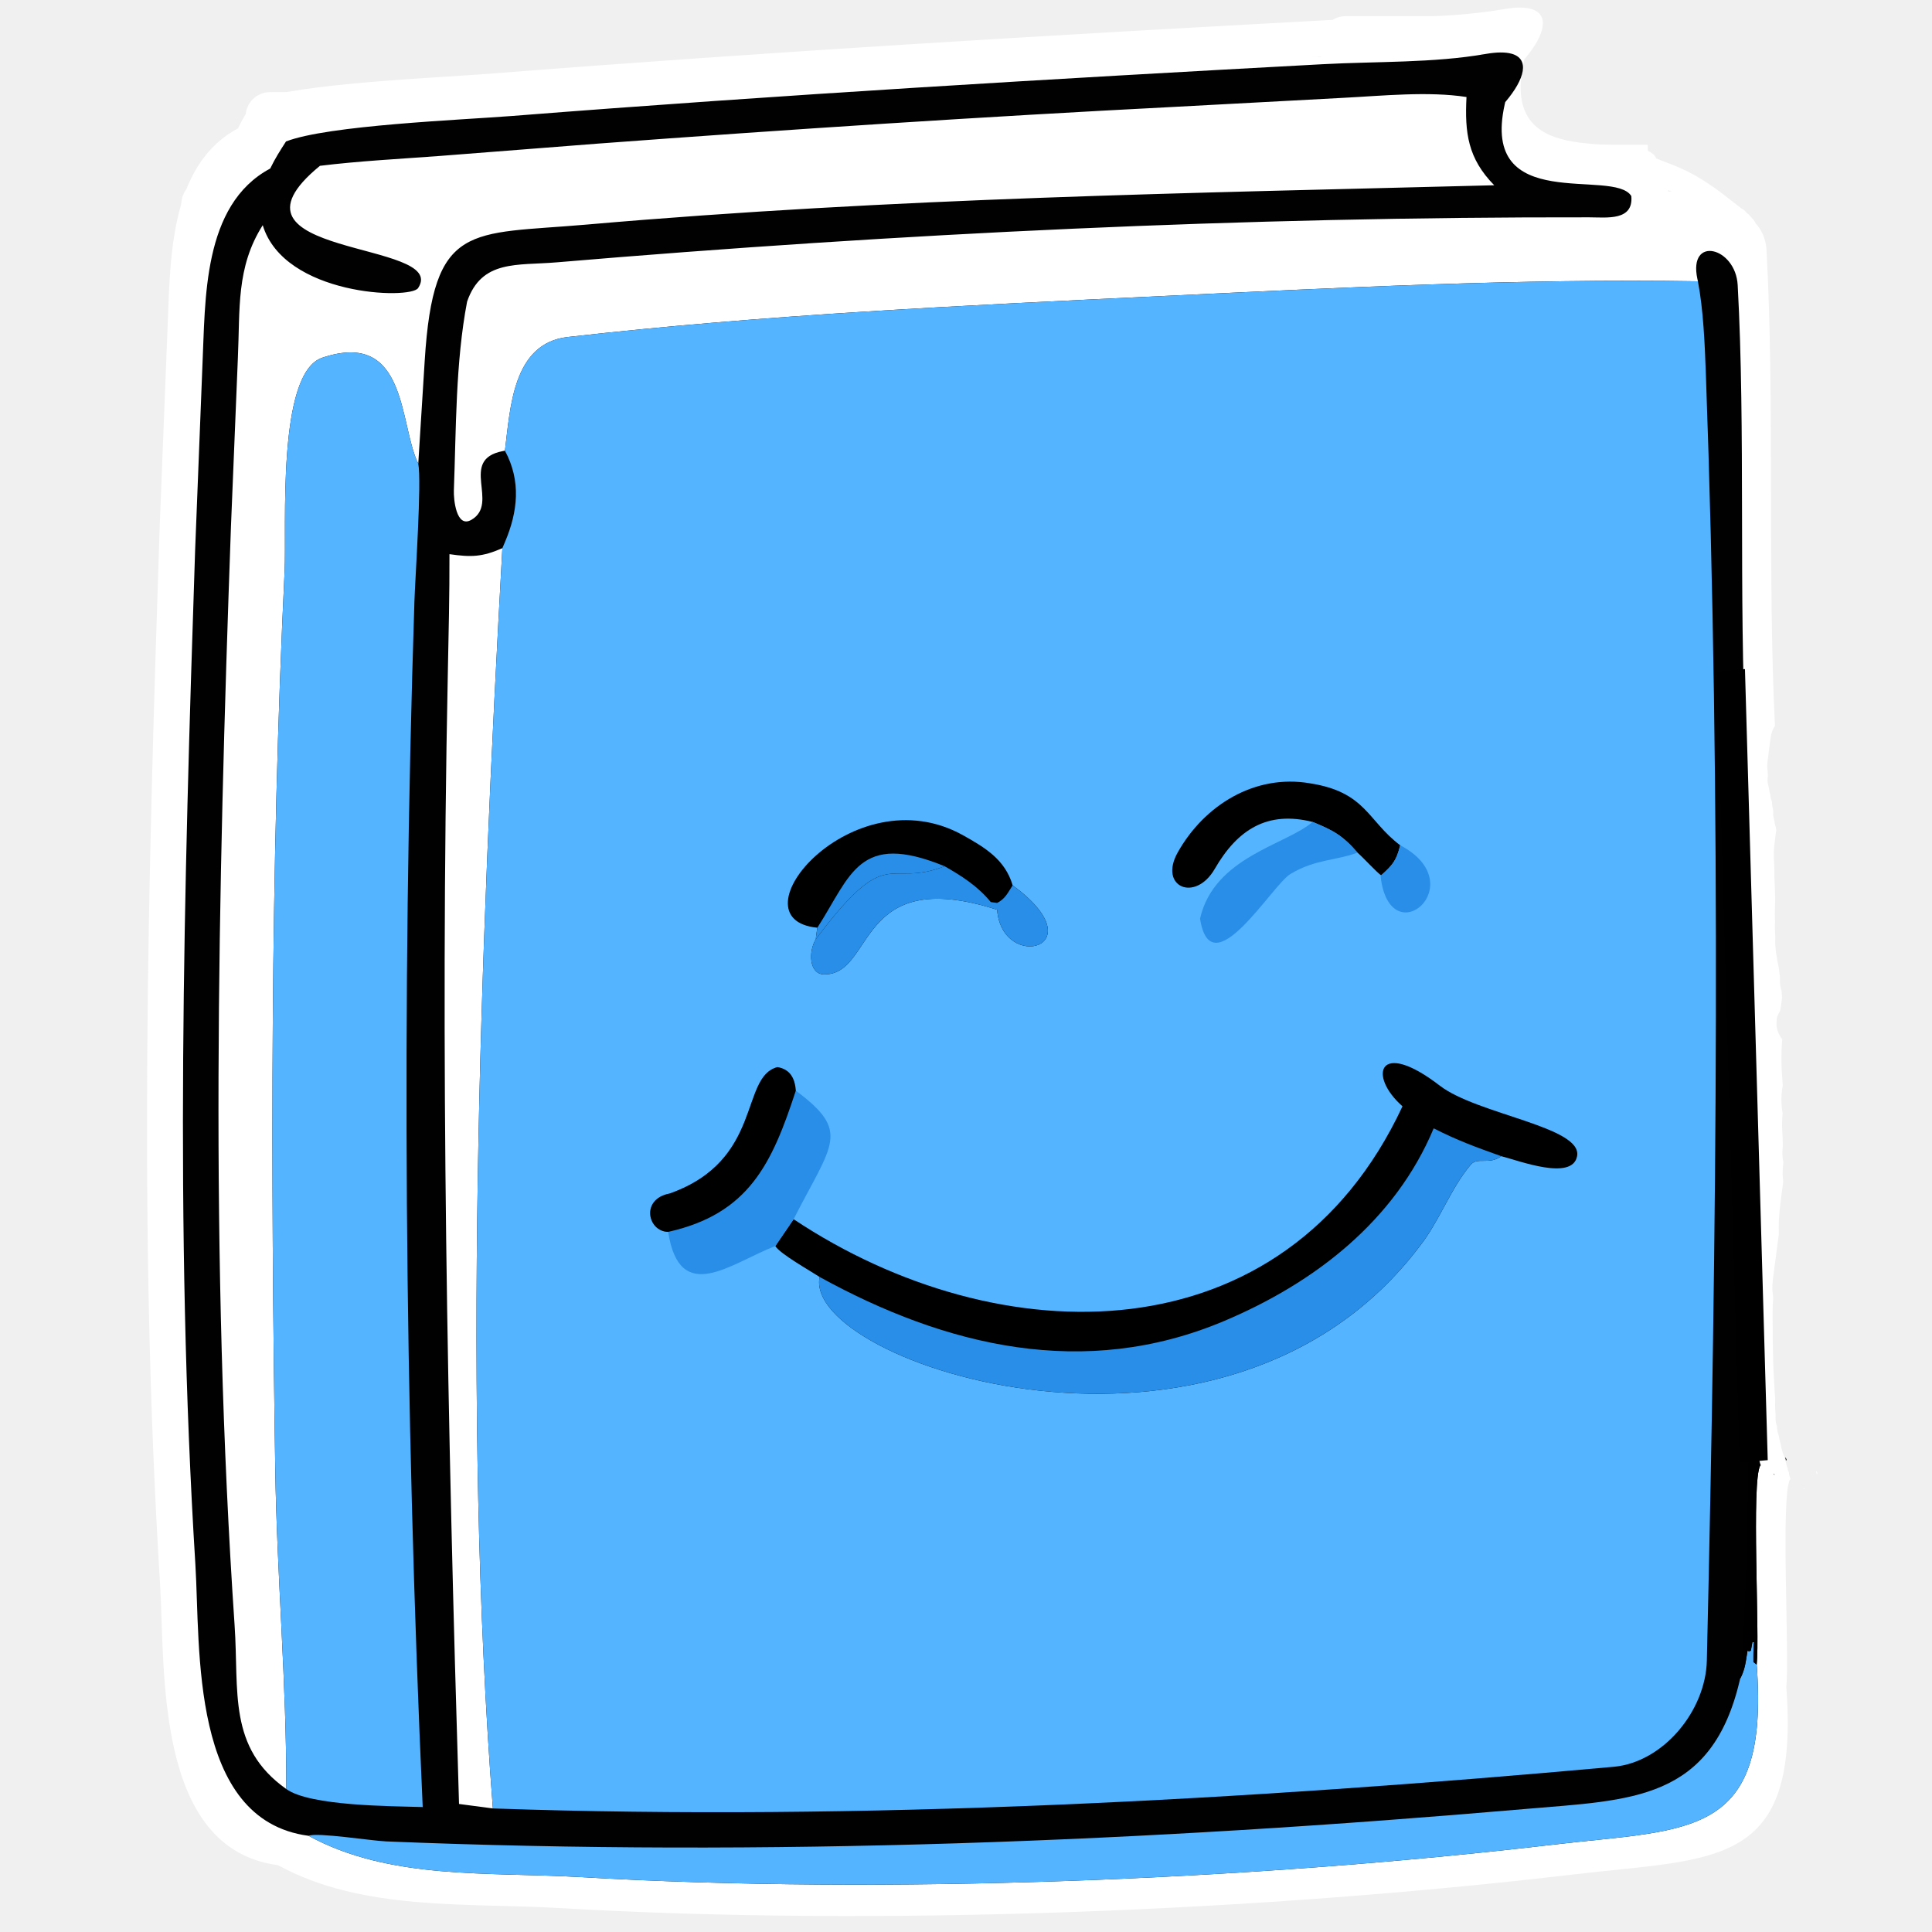
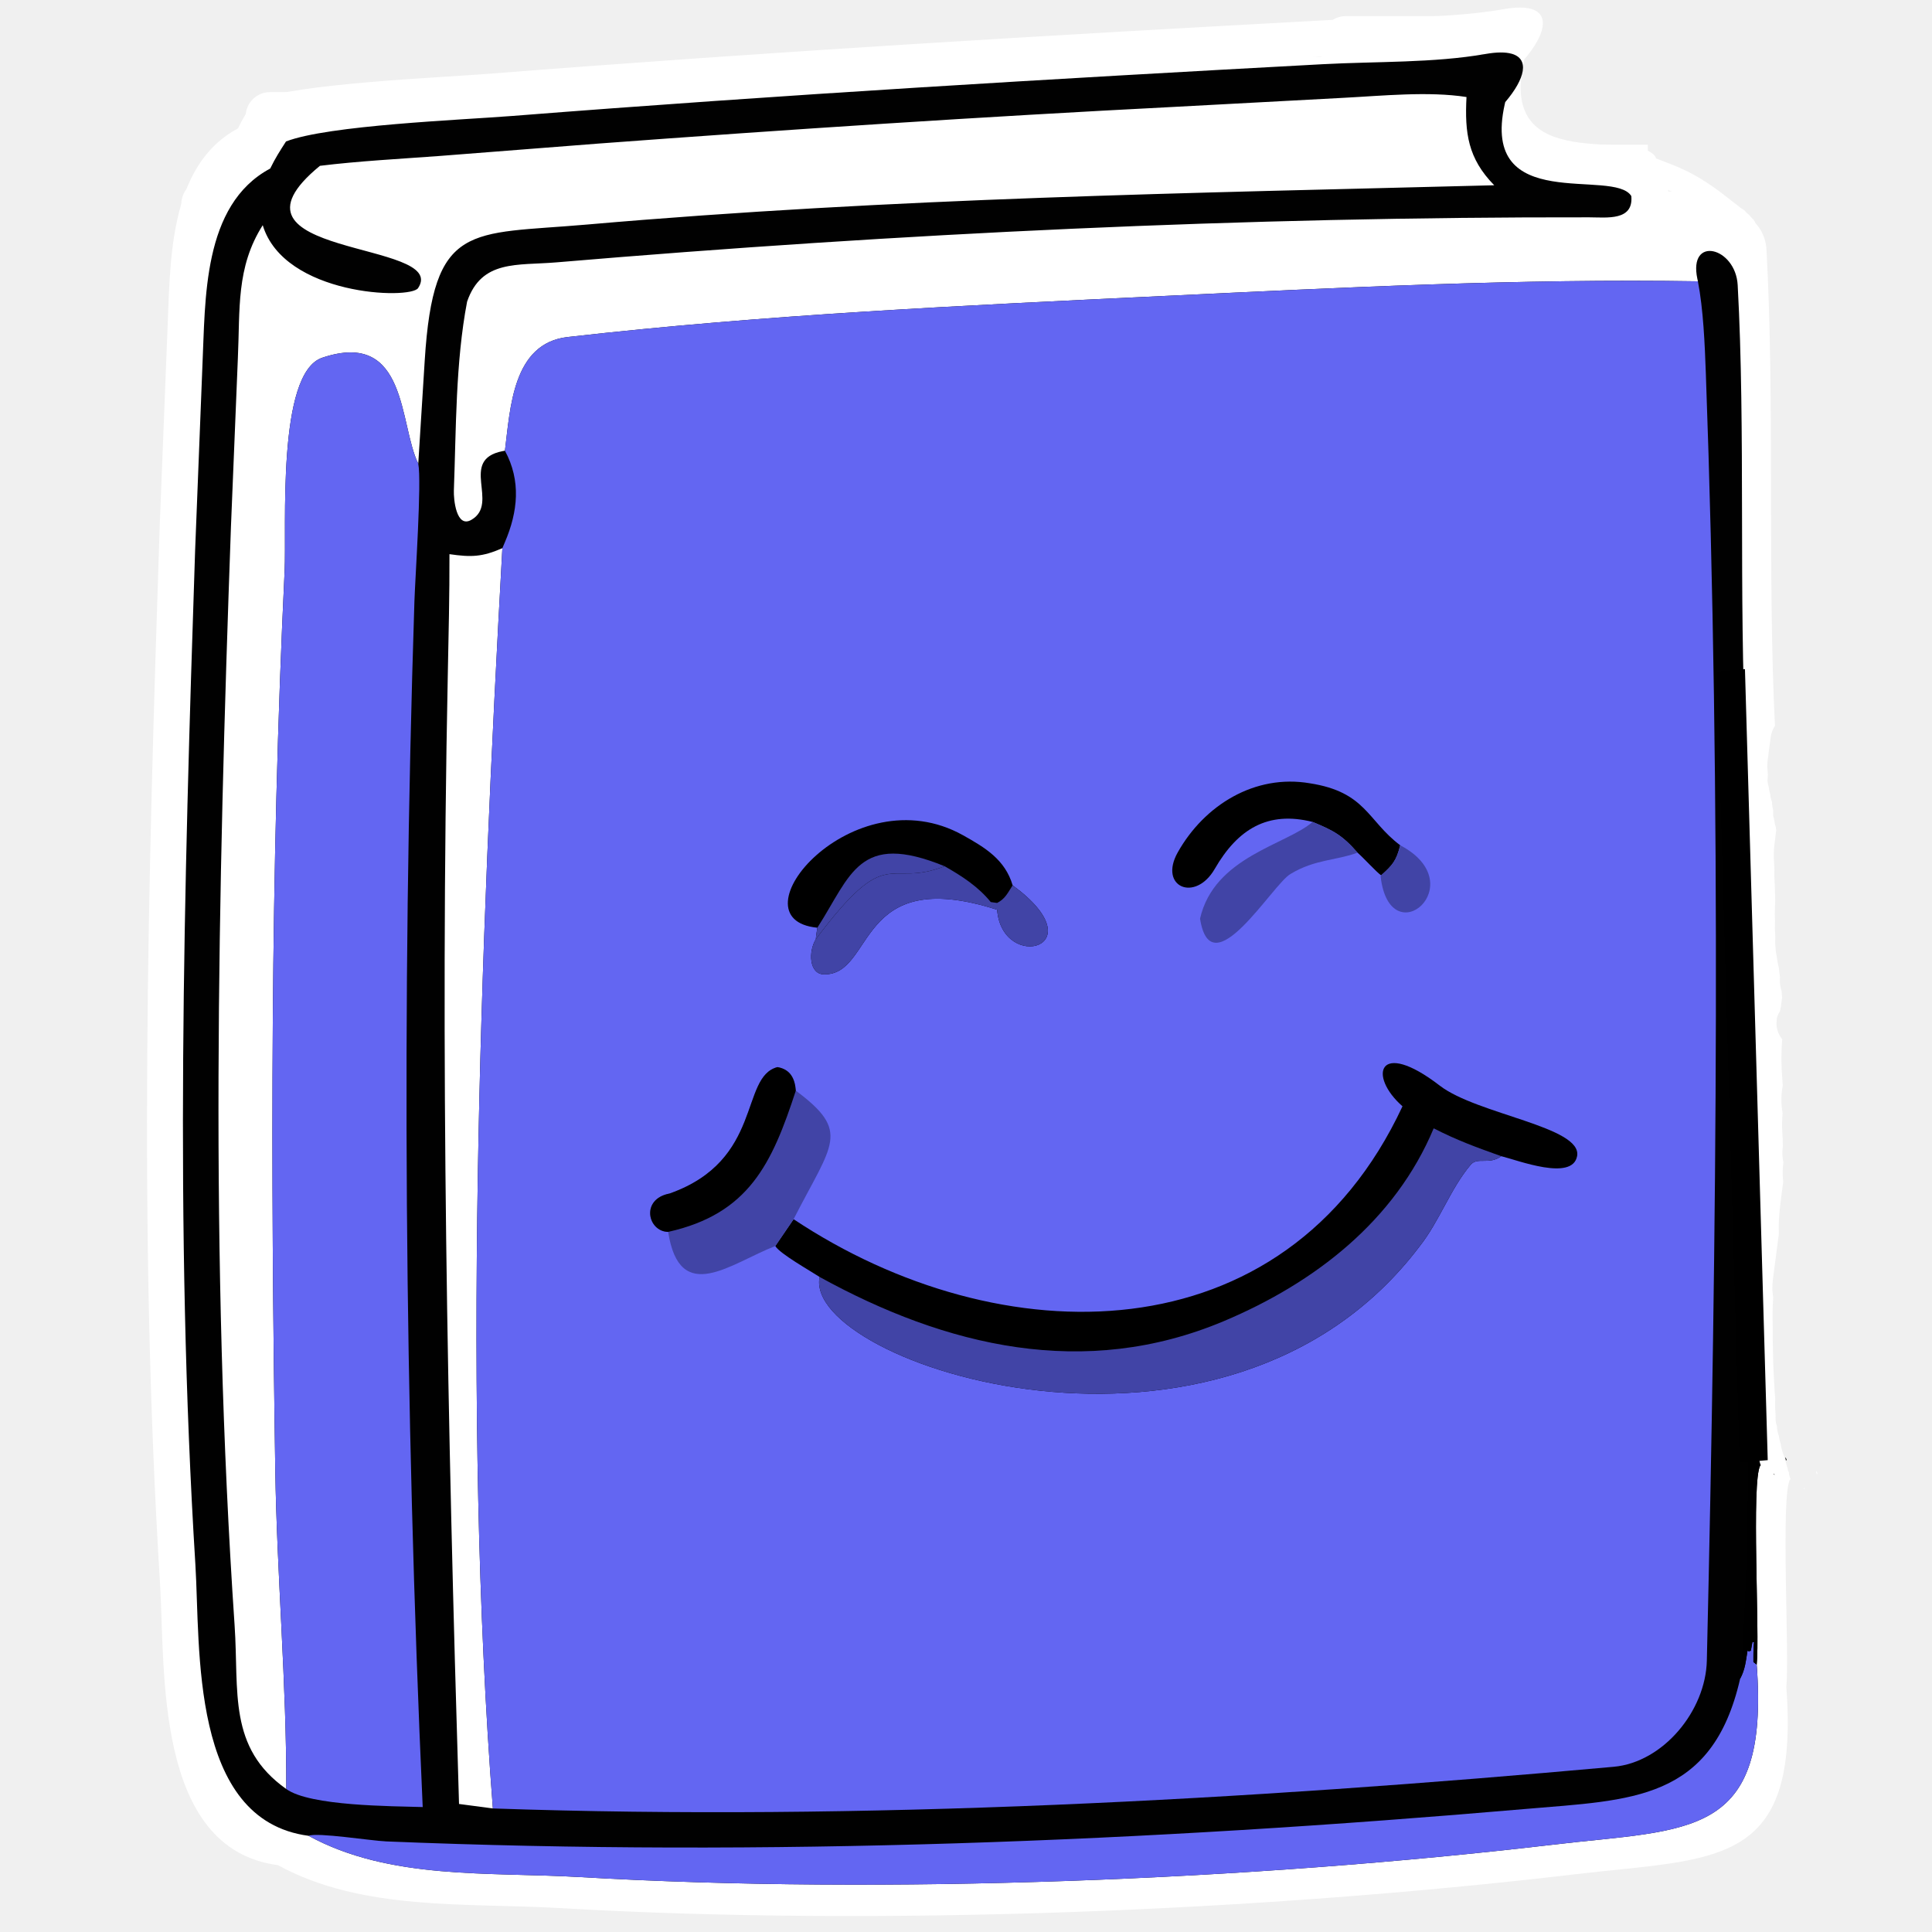
<svg xmlns="http://www.w3.org/2000/svg" version="1.1" width="456" height="456">
  <svg width="456" height="456" viewBox="0 0 456 456" version="1.1" id="SvgjsSvg1063">
    <defs id="SvgjsDefs1062" />
    <path id="SvgjsPath1061" d="M 361.356,2.1 C 359.868,1.68 357.757,1.665 354.954,2.157 342.22,4.392 328.037,3.964 314.918,4.672 248.488,8.258 182.026,12.174 115.7,17.392 c -12.589,0.99 -45.333,2.272 -55.662,6.275 -1.533,2.392 -2.62,4.061 -3.879,6.651 -16.76,8.968 -15.906,32.385 -16.673,48.558 l -1.794,45.398 c -2.756,83.206 -5.093,166.077 0.071,249.307 1.263,20.364 -1.426,62.781 27.821,66.639 19.958,10.905 44.366,8.848 66.6,10.138 75.512,4.383 164.858,0.811 239.358,-7.959 33.648,-3.968 53.271,-1.305 50.071,-44.268 0.793,-7.272 -1.394,-45.222 0.901,-49.013 0.047,0.031 0.1,0.068 0.147,0.1 -0.243,-0.545 -0.386,-1.115 -0.45,-1.707 -0.036,-0.082 -0.048,-0.085 -0.134,-0.336 0.12,0.698 -0.414,-1.608 -0.179,-0.787 0.027,0.093 0.045,0.19 0.063,0.285 0.033,0.17 -0.125,-0.323 -0.184,-0.486 -0.174,-0.814 -0.429,-1.604 -0.655,-2.403 -0.334,-0.745 -0.553,-1.536 -0.737,-2.33 -0.158,-1.143 -0.077,-0.425 -0.367,-1.6 -0.002,-0.096 -0.116,-0.671 -0.187,-1.026 -0.242,-0.574 -0.359,-1.21 -0.413,-1.842 0.012,0.173 0.006,-0.096 -0.003,-0.302 -0.039,-0.124 -0.087,-0.291 -0.114,-0.382 -0.223,-0.695 -0.242,-1.425 -0.223,-2.147 0.021,-0.617 -0.083,-1.33 -0.108,-2.04 -0.025,-0.658 0.023,-1.496 0.022,-2.045 -0.097,-1.113 -0.176,-2.228 -0.217,-3.345 -0.134,-1.756 -0.18,-3.516 -0.259,-5.275 -0.005,-2.023 -0.112,-4.042 -0.116,-6.065 0.032,-1.82 -0.046,-3.64 -0.029,-5.46 0.01,-1.097 0.048,-2.193 0.127,-3.287 0.062,-0.481 -0.063,-0.974 -0.122,-1.543 -0.074,-0.656 -0.064,-1.318 -0.026,-1.976 0.027,-0.48 0.08,-0.958 0.136,-1.435 0.057,-0.475 0.119,-0.95 0.18,-1.425 0.085,-0.648 0.169,-1.295 0.255,-1.943 0.086,-0.655 0.173,-1.309 0.26,-1.964 0.097,-0.731 0.193,-1.461 0.29,-2.192 l 0.307,-2.325 c 0.144,-0.742 0.047,-1.444 0.043,-2.219 -0.003,-1.118 0.075,-2.236 0.168,-3.349 0.072,-0.856 0.172,-1.707 0.275,-2.56 0.073,-0.604 0.151,-1.207 0.229,-1.81 0.095,-0.735 0.192,-1.47 0.289,-2.205 0.159,-0.633 0.068,-1.095 0.018,-1.732 -0.069,-0.762 -0.051,-1.525 -0.007,-2.287 0.029,-0.468 0.082,-0.933 0.133,-1.398 -0.058,-0.041 -0.175,-0.974 -0.189,-1.088 -0.066,-0.5 -0.061,-1.003 -0.043,-1.506 0.019,-0.415 0.085,-0.943 0.101,-1.275 0.01,-1.113 -0.065,-2.22 -0.135,-3.33 -0.091,-1.352 -0.041,-2.706 0.054,-4.056 0.008,-0.097 0.021,-0.194 0.03,-0.292 -0.351,-1.973 -0.425,-4.06 0.024,-6.535 0.05,-0.541 -0.02,1.064 0.005,0.181 -1.6e-4,-0.062 0.002,-0.186 0.006,-0.219 -0.031,-0.424 -0.072,-0.847 -0.099,-1.271 -0.27,-3.176 -0.301,-6.355 -0.029,-9.532 1.7e-4,-0.006 8.7e-4,-0.015 6.4e-4,-0.021 -0.163,-0.267 -0.333,-0.53 -0.512,-0.786 -0.469,-0.713 -0.684,-1.497 -0.819,-2.325 -0.049,-0.475 -0.025,-0.951 0.016,-1.426 0.005,-0.778 0.388,-1.446 0.752,-2.101 0.065,-0.123 0.034,-0.069 0.099,-0.342 0.062,-0.252 0.103,-0.508 0.142,-0.765 0.048,-0.315 0.09,-0.633 0.134,-0.949 0.041,-0.296 0.08,-0.591 0.119,-0.887 0.005,-0.039 0.026,-0.197 0.05,-0.375 -0.003,-0.022 -0.003,-0.008 -0.008,-0.036 -0.089,-0.069 -0.104,-2.199 -0.136,-1.405 -0.227,-0.696 -0.344,-1.41 -0.391,-2.139 -0.03,-0.468 0.022,-0.934 0.043,-1.4 0.005,-0.084 0.022,0.182 -0.021,0.254 -0.031,0.05 -0.017,-0.116 -0.026,-0.174 -0.11,-0.65 -0.128,-1.306 -0.231,-1.951 -0.203,-0.88 -0.391,-1.758 -0.492,-2.659 -0.207,-0.964 -0.316,-1.942 -0.367,-2.925 -0.04,-0.805 0.051,-1.603 -0.017,-2.403 -0.093,-1.044 -0.09,-2.093 -0.041,-3.139 -0.069,-1.289 -0.044,-2.58 0.008,-3.869 0.085,-1.192 -0.019,-2.388 -0.034,-3.581 -4.2e-4,-1.099 -0.107,-2.196 -0.139,-3.296 0.042,-0.987 0.032,-1.958 -0.044,-2.94 -0.081,-0.838 -0.089,-1.68 -0.071,-2.521 0.019,-0.652 0.085,-1.301 0.155,-1.95 0.054,-0.488 0.114,-0.976 0.176,-1.462 0.059,-0.457 0.119,-0.915 0.179,-1.372 0.022,-0.166 0.044,-0.332 0.066,-0.498 -0.054,-0.208 -0.097,-0.414 -0.091,-0.601 -0.155,-0.489 -0.331,-1.204 -0.336,-1.54 -0.096,-0.535 -0.396,-1.237 -0.289,-1.865 0.01,-0.215 -3.7e-4,-0.429 -0.011,-0.644 -0.108,-0.617 -0.285,-1.226 -0.28,-1.857 7.8e-4,-0.054 0.006,-0.065 0.014,-0.058 -0.007,-0.023 -0.01,-0.025 -0.022,-0.068 -0.147,-0.382 -0.414,-1.308 -0.381,-1.618 -0.058,-0.369 -0.2,-0.701 -0.338,-1.59 0.075,0.483 -0.015,-0.101 -0.039,-0.215 -0.13,-0.683 -0.399,-1.363 -0.254,-2.086 0.027,-0.331 0.043,-0.662 0.043,-0.994 -0.023,-0.614 -0.087,-1.225 -0.151,-1.836 0.012,-0.698 0.065,-1.382 0.181,-2.071 l 0.231,-1.751 0.398,-3.011 0.002,2.8e-4 c 0.158,-1.193 0.53,-2.106 1.015,-2.759 -1.774,-35.719 -0.039,-76.697 -1.996,-112.365 -0.515,-9.363 -12.202,-12.282 -9.911,-1.525 l 0.131,0.592 c -43.576,-0.694 -87.463,1.531 -130.975,3.594 -49.016,2.325 -98.143,4.557 -146.906,10.106 -13.543,1.541 -14.095,17.548 -15.412,27.945 l -0.549,0.102 c -10.902,2.129 -0.678,12.809 -7.686,16.889 -3.754,2.185 -4.396,-5.124 -4.32,-7.175 0.565,-15.209 0.397,-31.53 3.255,-46.465 3.579,-10.364 12.271,-8.831 21.988,-9.654 84.43,-7.145 169.146,-11.203 253.89,-11.07 4.288,0.007 10.909,0.937 10.344,-5.229 -4.327,-6.99 -37.216,4.756 -31.126,-22.541 l 0.126,-0.55 c 4.897,-5.748 6.039,-10.642 1.574,-11.899 z M 350.264,12.741 c -0.452,8.818 0.338,15.097 6.818,21.691 -75.458,1.95 -147.299,3.059 -223.165,9.67 C 105.129,46.61 96.279,43.305 94.141,77.555 l -1.585,25.317 C 87.802,93.387 90.029,69.766 68.956,76.829 c -11.252,3.77 -8.748,41.8 -9.259,52.415 -3.545,73.625 -3.424,147.265 -2.298,220.943 0.396,25.94 2.798,52.84 2.709,78.531 C 45.7,418.528 48.506,404.749 47.404,388.509 41.295,298.468 43.273,208.506 46.503,118.426 l 1.7,-41.442 c 0.559,-12.063 -0.477,-22.353 6.115,-32.732 5.27,17.359 36.291,18.325 38.194,15.466 7.874,-11.824 -51.722,-7.433 -24.129,-30.065 9.383,-1.162 19.827,-1.71 29.317,-2.414 l 38.913,-3.038 c 46.564,-3.473 95.046,-6.644 141.619,-9.027 l 41.659,-2.23 c 9.624,-0.495 21.031,-1.667 30.372,-0.204 z M 113.232,123.661 c -5.426,97.841 -9.914,211.891 -2.334,309.832 l -8.322,-1.1 c -2.836,-93.47 -4.659,-183.794 -2.763,-277.45 0.201,-9.93 0.44,-19.881 0.412,-29.814 5.365,0.78 8.04,0.691 13.007,-1.468 z m 315.349,223.487 c 0.062,0.179 0.117,0.362 0.17,0.544 0.019,-0.002 0.029,0.205 0.046,0.285 0.349,-0.238 0.03,-0.543 -0.217,-0.829 z m -2.753,4.079 c -0.037,0.033 -0.066,0.048 -0.101,0.079 0.104,0.069 0.214,0.149 0.318,0.219 -0.074,-0.098 -0.142,-0.2 -0.217,-0.298 z" style="fill:#ffffff;fill-opacity:1;stroke-width:2.078" />
    <path style="fill:#ffffff;fill-opacity:1;stroke:#ffffff;stroke-width:4.602;stroke-opacity:1" d="m 377.88,37.429 c 2.007,0.093 4.035,-0.134 6.039,0 2.115,0.141 4.477,1.466 6.433,2.232 2.339,0.915 4.708,1.763 6.958,2.888 3.523,1.762 6.784,4.115 9.847,6.564 0.78,0.624 1.6,1.202 2.363,1.838 0.242,0.202 0.565,0.302 0.788,0.525 0.069,0.069 0.062,0.193 0.131,0.263 0.309,0.309 0.79,0.528 1.05,0.919 0.024,0.036 -0.031,0.1 0,0.131 0.201,0.201 0.656,0.44 0.656,0.656" id="SvgjsPath1060" />
    <rect style="fill:#ffffff;fill-opacity:1;stroke:#ffffff;stroke-width:4.602;stroke-opacity:1" id="SvgjsRect1059" width="325.656" height="113.841" x="60.963" y="36.464" />
    <rect style="fill:#ffffff;fill-opacity:1;stroke:#ffffff;stroke-width:4.602;stroke-opacity:1" id="SvgjsRect1058" width="4.83" height="42.087" x="386.619" y="41.294" />
    <rect style="fill:#ffffff;fill-opacity:1;stroke:#ffffff;stroke-width:4.602;stroke-opacity:1" id="SvgjsRect1057" width="27.598" height="12.419" x="378.34" y="47.503" ry="3.45" />
    <rect style="fill:#ffffff;fill-opacity:1;stroke:#ffffff;stroke-width:4.602;stroke-opacity:1" id="SvgjsRect1056" width="183.526" height="49.676" x="60.273" y="24.045" ry="3.45" />
    <rect style="fill:#ffffff;fill-opacity:1;stroke:#ffffff;stroke-width:4.602;stroke-opacity:1" id="SvgjsRect1055" width="187.666" height="36.567" x="167.905" y="15.766" ry="3.45" />
    <rect style="fill:#ffffff;fill-opacity:1;stroke:#ffffff;stroke-width:4.602;stroke-opacity:1" id="SvgjsRect1054" width="33.118" height="24.148" x="314.174" y="6.106" ry="3.45" />
    <rect style="fill:#ffffff;fill-opacity:1;stroke:#ffffff;stroke-width:4.602;stroke-opacity:1" id="SvgjsRect1053" width="102.112" height="371.192" x="45.094" y="44.743" ry="3.45" />
    <rect style="fill:#ffffff;fill-opacity:1;stroke:#ffffff;stroke-width:4.602;stroke-opacity:1" id="SvgjsRect1052" width="52.436" height="58.646" x="79.592" y="377.988" ry="3.45" />
    <rect style="fill:#ffffff;fill-opacity:1;stroke:#ffffff;stroke-width:4.602;stroke-opacity:1" id="SvgjsRect1051" width="18.629" height="35.187" x="52.684" y="397.307" ry="3.45" />
    <path id="SvgjsPath1050" d="m 356.779,12.685 c -1.429,-0.402 -3.455,-0.417 -6.146,0.055 -12.225,2.146 -25.842,1.735 -38.437,2.415 -63.775,3.442 -127.581,7.202 -191.256,12.211 -12.086,0.951 -43.522,2.181 -53.437,6.024 -1.472,2.297 -2.515,3.899 -3.724,6.386 -16.09,8.61 -15.27,31.09 -16.007,46.617 l -1.722,43.584 c -2.646,79.881 -4.889,159.44 0.068,239.343 1.213,19.55 -1.369,60.272 26.709,63.976 19.16,10.469 42.593,8.494 63.938,9.733 72.494,4.208 158.269,0.778 229.792,-7.641 32.303,-3.809 51.142,-1.253 48.07,-42.499 0.761,-6.981 -1.339,-43.415 0.865,-47.054 0.045,0.03 0.096,0.066 0.141,0.096 -0.233,-0.524 -0.37,-1.07 -0.432,-1.639 -0.034,-0.079 -0.046,-0.082 -0.129,-0.322 0.115,0.67 -0.397,-1.544 -0.172,-0.756 0.026,0.09 0.043,0.182 0.06,0.274 0.031,0.164 -0.12,-0.31 -0.177,-0.467 -0.168,-0.781 -0.412,-1.54 -0.629,-2.307 -0.321,-0.716 -0.531,-1.475 -0.707,-2.237 -0.152,-1.097 -0.074,-0.408 -0.353,-1.536 -0.002,-0.092 -0.112,-0.644 -0.179,-0.985 -0.232,-0.551 -0.345,-1.162 -0.397,-1.768 0.012,0.166 0.006,-0.093 -0.003,-0.29 -0.037,-0.119 -0.084,-0.28 -0.109,-0.367 -0.214,-0.667 -0.233,-1.368 -0.214,-2.061 0.021,-0.593 -0.079,-1.277 -0.104,-1.958 -0.024,-0.632 0.022,-1.436 0.021,-1.963 -0.093,-1.068 -0.169,-2.139 -0.208,-3.211 -0.128,-1.686 -0.173,-3.376 -0.249,-5.065 -0.005,-1.942 -0.108,-3.88 -0.111,-5.823 0.031,-1.747 -0.044,-3.495 -0.028,-5.242 0.01,-1.054 0.046,-2.105 0.121,-3.156 0.06,-0.461 -0.06,-0.935 -0.118,-1.481 -0.071,-0.63 -0.061,-1.265 -0.025,-1.897 0.026,-0.461 0.077,-0.919 0.131,-1.378 0.054,-0.456 0.114,-0.912 0.173,-1.368 0.081,-0.622 0.162,-1.243 0.244,-1.865 0.083,-0.629 0.166,-1.257 0.249,-1.886 0.093,-0.702 0.185,-1.403 0.278,-2.105 l 0.295,-2.233 c 0.138,-0.712 0.045,-1.386 0.041,-2.13 -0.003,-1.074 0.072,-2.146 0.161,-3.216 0.069,-0.822 0.165,-1.639 0.264,-2.457 0.07,-0.579 0.145,-1.159 0.22,-1.738 0.091,-0.706 0.184,-1.411 0.278,-2.117 0.153,-0.608 0.066,-1.052 0.017,-1.663 -0.066,-0.731 -0.049,-1.464 -0.007,-2.196 0.027,-0.449 0.079,-0.895 0.128,-1.342 -0.056,-0.04 -0.168,-0.935 -0.181,-1.044 -0.063,-0.48 -0.059,-0.963 -0.041,-1.446 0.019,-0.398 0.082,-0.906 0.097,-1.224 0.009,-1.068 -0.063,-2.131 -0.129,-3.197 -0.088,-1.298 -0.04,-2.598 0.052,-3.894 0.008,-0.093 0.021,-0.186 0.029,-0.28 -0.337,-1.894 -0.408,-3.898 0.023,-6.274 0.048,-0.519 -0.019,1.021 0.005,0.174 -1.6e-4,-0.06 0.002,-0.179 0.006,-0.21 -0.03,-0.407 -0.069,-0.813 -0.095,-1.22 -0.259,-3.049 -0.289,-6.101 -0.028,-9.151 1.7e-4,-0.006 8.4e-4,-0.014 6.2e-4,-0.02 -0.156,-0.256 -0.319,-0.509 -0.491,-0.754 -0.451,-0.684 -0.657,-1.437 -0.787,-2.232 -0.047,-0.456 -0.024,-0.913 0.015,-1.369 0.005,-0.746 0.373,-1.388 0.722,-2.017 0.062,-0.118 0.033,-0.066 0.095,-0.328 0.06,-0.242 0.099,-0.488 0.137,-0.735 0.046,-0.303 0.086,-0.608 0.128,-0.911 0.04,-0.284 0.077,-0.567 0.115,-0.852 0.005,-0.037 0.025,-0.189 0.048,-0.36 -0.003,-0.021 -0.003,-0.008 -0.008,-0.034 -0.085,-0.067 -0.1,-2.111 -0.131,-1.349 -0.217,-0.668 -0.33,-1.354 -0.375,-2.053 -0.029,-0.449 0.021,-0.896 0.042,-1.344 0.005,-0.081 0.022,0.175 -0.02,0.244 -0.03,0.048 -0.016,-0.111 -0.025,-0.167 -0.106,-0.624 -0.123,-1.253 -0.221,-1.873 -0.195,-0.844 -0.375,-1.688 -0.472,-2.553 -0.199,-0.925 -0.303,-1.865 -0.352,-2.809 -0.038,-0.773 0.049,-1.539 -0.016,-2.307 -0.089,-1.002 -0.086,-2.009 -0.039,-3.014 -0.066,-1.238 -0.042,-2.477 0.008,-3.715 0.081,-1.145 -0.018,-2.292 -0.032,-3.438 -4e-4,-1.055 -0.103,-2.108 -0.134,-3.164 0.04,-0.947 0.031,-1.879 -0.043,-2.823 -0.078,-0.805 -0.085,-1.613 -0.068,-2.42 0.018,-0.626 0.081,-1.249 0.149,-1.872 0.052,-0.468 0.11,-0.937 0.169,-1.404 0.057,-0.439 0.114,-0.878 0.172,-1.317 0.021,-0.16 0.043,-0.319 0.063,-0.478 -0.052,-0.199 -0.093,-0.397 -0.087,-0.577 -0.149,-0.469 -0.318,-1.156 -0.323,-1.479 -0.092,-0.514 -0.38,-1.188 -0.278,-1.79 0.009,-0.206 -3.6e-4,-0.412 -0.011,-0.618 -0.103,-0.592 -0.274,-1.177 -0.269,-1.783 7.5e-4,-0.051 0.006,-0.062 0.013,-0.055 -0.007,-0.022 -0.009,-0.024 -0.021,-0.066 -0.141,-0.367 -0.397,-1.256 -0.366,-1.554 -0.056,-0.354 -0.192,-0.673 -0.324,-1.526 0.072,0.463 -0.014,-0.097 -0.038,-0.206 -0.125,-0.656 -0.383,-1.309 -0.244,-2.002 0.026,-0.318 0.041,-0.635 0.041,-0.954 -0.022,-0.59 -0.083,-1.176 -0.145,-1.763 0.011,-0.67 0.063,-1.327 0.174,-1.988 l 0.222,-1.681 0.382,-2.891 0.002,2.6e-4 c 0.151,-1.145 0.509,-2.021 0.975,-2.649 -1.703,-34.291 -0.038,-73.632 -1.916,-107.874 -0.495,-8.988 -11.715,-11.791 -9.515,-1.464 l 0.126,0.568 c -41.834,-0.666 -83.967,1.47 -125.741,3.45 -47.057,2.232 -94.221,4.375 -141.035,9.702 -13.002,1.48 -13.532,16.847 -14.796,26.828 l -0.527,0.098 c -10.467,2.044 -0.65,12.298 -7.379,16.214 -3.604,2.098 -4.22,-4.919 -4.147,-6.888 0.543,-14.601 0.381,-30.27 3.124,-44.608 3.436,-9.95 11.78,-8.478 21.109,-9.268 81.056,-6.86 162.386,-10.755 243.743,-10.628 4.117,0.007 10.473,0.9 9.931,-5.02 -4.154,-6.711 -35.729,4.566 -29.882,-21.64 l 0.121,-0.528 c 4.702,-5.519 5.798,-10.216 1.512,-11.424 z m -10.649,10.216 c -0.434,8.465 0.324,14.494 6.545,20.824 -72.442,1.872 -141.412,2.937 -214.246,9.283 -27.637,2.407 -36.134,-0.765 -38.187,32.116 l -1.521,24.305 c -4.564,-9.106 -2.426,-31.783 -22.656,-25.002 -10.802,3.62 -8.399,40.13 -8.889,50.32 -3.404,70.683 -3.287,141.379 -2.206,212.113 0.381,24.903 2.687,50.728 2.601,75.393 C 53.737,412.471 56.432,399.242 55.374,383.651 49.509,297.209 51.407,210.842 54.509,124.362 l 1.632,-39.785 c 0.537,-11.581 -0.458,-21.459 5.87,-31.424 5.059,16.665 34.841,17.592 36.668,14.847 7.559,-11.351 -49.655,-7.136 -23.165,-28.863 9.008,-1.116 19.035,-1.642 28.146,-2.317 l 37.358,-2.916 C 185.722,30.57 232.266,27.526 276.978,25.237 l 39.994,-2.141 c 9.239,-0.476 20.191,-1.6 29.158,-0.196 z M 118.571,129.388 c -5.21,93.931 -9.518,203.422 -2.241,297.449 l -7.989,-1.056 c -2.722,-89.735 -4.473,-176.449 -2.653,-266.362 0.193,-9.533 0.422,-19.086 0.396,-28.623 5.151,0.749 7.719,0.663 12.488,-1.409 z M 421.317,343.943 c 0.06,0.172 0.112,0.347 0.163,0.522 0.018,-0.002 0.028,0.197 0.044,0.274 0.335,-0.228 0.029,-0.521 -0.208,-0.796 z m -2.643,3.916 c -0.035,0.032 -0.063,0.046 -0.097,0.076 0.1,0.066 0.205,0.143 0.305,0.21 -0.071,-0.094 -0.137,-0.192 -0.209,-0.286 z" style="fill:#010101;fill-opacity:1;stroke-width:1.995" />
-     <path fill="#14bbab" d="m 119.174,106.377 c 1.264,-9.981 1.794,-25.349 14.796,-26.828 46.814,-5.327 93.978,-7.47 141.035,-9.702 41.773,-1.98 83.908,-4.116 125.742,-3.45 1.286,6.628 1.629,14.93 1.873,21.71 3.658,101.204 2.587,202.62 0.237,303.83 -0.275,11.873 -10.297,24.01 -21.98,25.068 -86.645,7.836 -177.373,12.852 -264.548,9.833 -7.277,-94.027 -2.969,-203.518 2.24,-297.449 l 0.609,-1.441 c 3.061,-7.164 3.842,-14.475 -0.006,-21.57 z" id="SvgjsPath1049" style="fill:#55b4ff;fill-opacity:1;stroke-width:1.995" />
+     <path fill="#14bbab" d="m 119.174,106.377 c 1.264,-9.981 1.794,-25.349 14.796,-26.828 46.814,-5.327 93.978,-7.47 141.035,-9.702 41.773,-1.98 83.908,-4.116 125.742,-3.45 1.286,6.628 1.629,14.93 1.873,21.71 3.658,101.204 2.587,202.62 0.237,303.83 -0.275,11.873 -10.297,24.01 -21.98,25.068 -86.645,7.836 -177.373,12.852 -264.548,9.833 -7.277,-94.027 -2.969,-203.518 2.24,-297.449 l 0.609,-1.441 c 3.061,-7.164 3.842,-14.475 -0.006,-21.57 z" id="SvgjsPath1049" style="fill:#6366f2;fill-opacity:1;stroke-width:1.995" />
    <path fill="#010101" d="m 331.023,261.111 c -8.185,-7.185 -5.776,-16.098 8.804,-4.87 8.839,6.805 33.663,9.705 32.41,16.617 -1.091,6.002 -13.917,1.013 -17.912,0.028 -2.837,2.143 -5.596,0.104 -7.217,2.029 -4.815,5.725 -7.361,13.336 -12.047,19.253 -46.01,60.829 -145.716,27.614 -141.614,7.225 -2.274,-1.492 -9.35,-5.462 -10.46,-7.295 l 4.323,-6.335 c 48.694,32.378 115.948,32.918 143.714,-26.651 z" id="SvgjsPath1048" style="fill:#000000;fill-opacity:1;stroke-width:1.995" />
-     <path fill="#2df1d1" d="m 338.387,266.314 c 5.296,2.734 10.366,4.602 15.937,6.571 -2.837,2.143 -5.596,0.104 -7.217,2.029 -4.815,5.725 -7.361,13.336 -12.047,19.253 -46.01,60.829 -145.716,27.614 -141.614,7.225 29.829,16.437 62.504,24.286 95.4,10.431 21.406,-9.014 40.396,-23.647 49.54,-45.509 z" id="SvgjsPath1047" style="fill:#298ee8;fill-opacity:1;stroke-width:1.995" />
+     <path fill="#2df1d1" d="m 338.387,266.314 c 5.296,2.734 10.366,4.602 15.937,6.571 -2.837,2.143 -5.596,0.104 -7.217,2.029 -4.815,5.725 -7.361,13.336 -12.047,19.253 -46.01,60.829 -145.716,27.614 -141.614,7.225 29.829,16.437 62.504,24.286 95.4,10.431 21.406,-9.014 40.396,-23.647 49.54,-45.509 z" id="SvgjsPath1047" style="fill:#4144a6;fill-opacity:1;stroke-width:1.995" />
    <path fill="#010101" d="m 192.915,218.962 c -20.541,-1.948 8.38,-36.354 34.406,-21.81 5.2,2.907 9.912,5.747 11.688,11.806 20.147,14.763 -2.49,20.642 -3.666,5.764 -33.577,-10.768 -28.744,15.45 -40.879,15.254 -3.524,-0.057 -3.685,-5.431 -1.907,-8.308 0.042,-0.757 0.246,-1.92 0.358,-2.706 z" id="SvgjsPath1046" style="fill:#000000;fill-opacity:1;stroke-width:1.995" />
-     <path fill="#2df1d1" d="m 222.951,204.452 c 4.044,2.291 7.914,4.789 10.895,8.457 l 1.496,0.208 c 1.88,-0.935 2.498,-2.352 3.667,-4.158 20.147,14.763 -2.49,20.642 -3.666,5.764 -33.577,-10.768 -28.744,15.45 -40.879,15.254 -3.524,-0.057 -3.685,-5.431 -1.907,-8.308 17.301,-23.074 16.728,-11.884 30.394,-17.217 z" id="SvgjsPath1045" style="fill:#298ee8;fill-opacity:1;stroke-width:1.995" />
-     <path fill="#14bbab" d="m 192.915,218.962 c 7.998,-12.448 9.757,-22.803 30.037,-14.511 -13.666,5.332 -13.093,-5.858 -30.394,17.217 0.042,-0.757 0.246,-1.92 0.358,-2.706 z" id="SvgjsPath1044" style="fill:#298ee8;fill-opacity:1;stroke-width:1.995" />
-     <path fill="#2df1d1" d="m 157.701,290.757 c -4.83,-0.077 -6.568,-7.754 0.333,-9.054 22.18,-7.841 16.541,-27.542 25.472,-29.841 3.071,0.531 4.117,2.756 4.327,5.558 13.07,9.752 8.646,12.362 -0.524,30.342 l -4.323,6.335 c -10.489,4.052 -22.547,14.241 -25.285,-3.341 z" id="SvgjsPath1043" style="fill:#298ee8;fill-opacity:1;stroke-width:1.995" />
+     <path fill="#2df1d1" d="m 222.951,204.452 c 4.044,2.291 7.914,4.789 10.895,8.457 l 1.496,0.208 c 1.88,-0.935 2.498,-2.352 3.667,-4.158 20.147,14.763 -2.49,20.642 -3.666,5.764 -33.577,-10.768 -28.744,15.45 -40.879,15.254 -3.524,-0.057 -3.685,-5.431 -1.907,-8.308 17.301,-23.074 16.728,-11.884 30.394,-17.217 z" id="SvgjsPath1045" style="fill:#4144a6;fill-opacity:1;stroke-width:1.995" />
+     <path fill="#14bbab" d="m 192.915,218.962 c 7.998,-12.448 9.757,-22.803 30.037,-14.511 -13.666,5.332 -13.093,-5.858 -30.394,17.217 0.042,-0.757 0.246,-1.92 0.358,-2.706 z" id="SvgjsPath1044" style="fill:#4144a6;fill-opacity:1;stroke-width:1.995" />
+     <path fill="#2df1d1" d="m 157.701,290.757 c -4.83,-0.077 -6.568,-7.754 0.333,-9.054 22.18,-7.841 16.541,-27.542 25.472,-29.841 3.071,0.531 4.117,2.756 4.327,5.558 13.07,9.752 8.646,12.362 -0.524,30.342 l -4.323,6.335 c -10.489,4.052 -22.547,14.241 -25.285,-3.341 z" id="SvgjsPath1043" style="fill:#4144a6;fill-opacity:1;stroke-width:1.995" />
    <path fill="#010101" d="m 157.701,290.757 c -4.83,-0.077 -6.568,-7.754 0.333,-9.054 22.18,-7.841 16.541,-27.542 25.472,-29.841 3.071,0.531 4.117,2.756 4.327,5.558 -5.629,17.273 -11.095,29.074 -30.132,33.336 z" id="SvgjsPath1042" style="fill:#000000;fill-opacity:1;stroke-width:1.995" />
    <path fill="#010101" d="m 309.812,193.996 c -10.556,-2.659 -17.665,1.658 -23.094,11.071 -4.617,8.003 -13.322,4.277 -8.745,-3.876 6.254,-11.141 18.186,-18.546 31.209,-16.312 13.226,2.054 13.579,8.842 21.306,14.628 -0.901,3.618 -1.731,4.601 -4.508,7.102 -1.234,-0.908 -3.983,-3.955 -5.564,-5.36 -3.602,-4.13 -5.722,-5.234 -10.603,-7.253 z" id="SvgjsPath1041" style="fill:#000000;fill-opacity:1;stroke-width:1.995" />
-     <path fill="#2df1d1" d="m 309.812,193.996 c 4.881,2.019 7.001,3.123 10.603,7.253 -5.055,1.874 -10.06,1.556 -15.783,5.006 -4.234,2.332 -18.805,27.212 -21.39,10.556 3.338,-14.602 20.295,-17.376 26.57,-22.815 z" id="SvgjsPath1040" style="fill:#298ee8;fill-opacity:1;stroke-width:1.995" />
-     <path fill="#2df1d1" d="m 330.487,199.507 c 17.394,9.163 -2.454,26.159 -4.626,7.366 l 0.117,-0.264 c 2.778,-2.501 3.608,-3.484 4.508,-7.102 z" id="SvgjsPath1039" style="fill:#298ee8;fill-opacity:1;stroke-width:1.995" />
-     <path fill="#14bbab" d="m 410.709,396.245 c 1.209,-2.249 1.328,-4.125 1.752,-6.649 l 0.437,0.259 -0.317,-1.072 0.093,0.924 0.564,-0.08 0.376,-2.057 0.377,0.008 c -0.142,1.794 -0.167,2.906 -0.139,4.709 l 0.774,0.603 c 3.072,41.246 -15.766,38.69 -48.069,42.499 -71.522,8.419 -157.298,11.85 -229.792,7.642 -21.345,-1.239 -44.776,0.734 -63.937,-9.734 2.013,-0.863 14.806,1.178 18.321,1.32 89.811,3.689 179.523,0.068 269.033,-7.667 24.735,-2.137 43.907,-1.797 50.528,-30.704 z" id="SvgjsPath1038" style="fill:#55b4ff;fill-opacity:1;stroke-width:1.995" />
+     <path fill="#2df1d1" d="m 309.812,193.996 c 4.881,2.019 7.001,3.123 10.603,7.253 -5.055,1.874 -10.06,1.556 -15.783,5.006 -4.234,2.332 -18.805,27.212 -21.39,10.556 3.338,-14.602 20.295,-17.376 26.57,-22.815 z" id="SvgjsPath1040" style="fill:#4144a6;fill-opacity:1;stroke-width:1.995" />
+     <path fill="#2df1d1" d="m 330.487,199.507 c 17.394,9.163 -2.454,26.159 -4.626,7.366 l 0.117,-0.264 c 2.778,-2.501 3.608,-3.484 4.508,-7.102 z" id="SvgjsPath1039" style="fill:#4144a6;fill-opacity:1;stroke-width:1.995" />
+     <path fill="#14bbab" d="m 410.709,396.245 c 1.209,-2.249 1.328,-4.125 1.752,-6.649 l 0.437,0.259 -0.317,-1.072 0.093,0.924 0.564,-0.08 0.376,-2.057 0.377,0.008 c -0.142,1.794 -0.167,2.906 -0.139,4.709 l 0.774,0.603 c 3.072,41.246 -15.766,38.69 -48.069,42.499 -71.522,8.419 -157.298,11.85 -229.792,7.642 -21.345,-1.239 -44.776,0.734 -63.937,-9.734 2.013,-0.863 14.806,1.178 18.321,1.32 89.811,3.689 179.523,0.068 269.033,-7.667 24.735,-2.137 43.907,-1.797 50.528,-30.704 z" id="SvgjsPath1038" style="fill:#6366f2;fill-opacity:1;stroke-width:1.995" />
    <path fill="#14bbab" d="m 412.495,343.714 c 1.094,0.662 1.98,1.356 2.996,2.121 -2.203,3.639 -0.103,40.073 -0.865,47.054 l -0.774,-0.603 c -0.027,-1.803 -0.003,-2.914 0.139,-4.709 l -0.377,-0.008 -0.376,2.057 -0.564,0.08 -0.093,-0.924 0.317,1.072 -0.437,-0.259 c -0.424,2.524 -0.543,4.4 -1.752,6.649 1.273,-13.746 2.011,-39.159 1.786,-52.531 z" id="SvgjsPath1037" style="fill:#000000;fill-opacity:1;stroke-width:1.995" />
-     <path fill="#14bbab" d="m 67.571,422.255 c 0.086,-24.665 -2.222,-50.491 -2.602,-75.394 -1.081,-70.734 -1.196,-141.429 2.207,-212.111 0.491,-10.19 -1.913,-46.701 8.889,-50.321 20.23,-6.781 18.092,15.896 22.656,25.001 0.829,4.126 -0.73,26.988 -0.907,32.473 -3.06,94.786 -2.33,189.852 1.955,284.607 -7.234,-0.229 -26.59,-0.199 -32.198,-4.255 z" id="SvgjsPath1036" style="fill:#55b4ff;fill-opacity:1;stroke-width:1.995" />
+     <path fill="#14bbab" d="m 67.571,422.255 c 0.086,-24.665 -2.222,-50.491 -2.602,-75.394 -1.081,-70.734 -1.196,-141.429 2.207,-212.111 0.491,-10.19 -1.913,-46.701 8.889,-50.321 20.23,-6.781 18.092,15.896 22.656,25.001 0.829,4.126 -0.73,26.988 -0.907,32.473 -3.06,94.786 -2.33,189.852 1.955,284.607 -7.234,-0.229 -26.59,-0.199 -32.198,-4.255 z" id="SvgjsPath1036" style="fill:#6366f2;fill-opacity:1;stroke-width:1.995" />
    <path style="fill:#010101;fill-opacity:1;stroke-width:23.018" d="m 409.136,167.684 c 2.813,176.886 0,0 0,0 z" id="SvgjsPath1035" />
    <rect style="fill:#000000;fill-opacity:0;stroke:#000000;stroke-width:4.842;stroke-dasharray:none;stroke-opacity:1" id="SvgjsRect1034" width="1.813" height="181.945" x="403.574" y="195.51" transform="matrix(0.9962915,-0.08604227,0.02878255,0.9995857,0,0)" />
  </svg>
  <style>@media (prefers-color-scheme: light) { :root { filter: none; } }
@media (prefers-color-scheme: dark) { :root { filter: none; } }
</style>
</svg>
